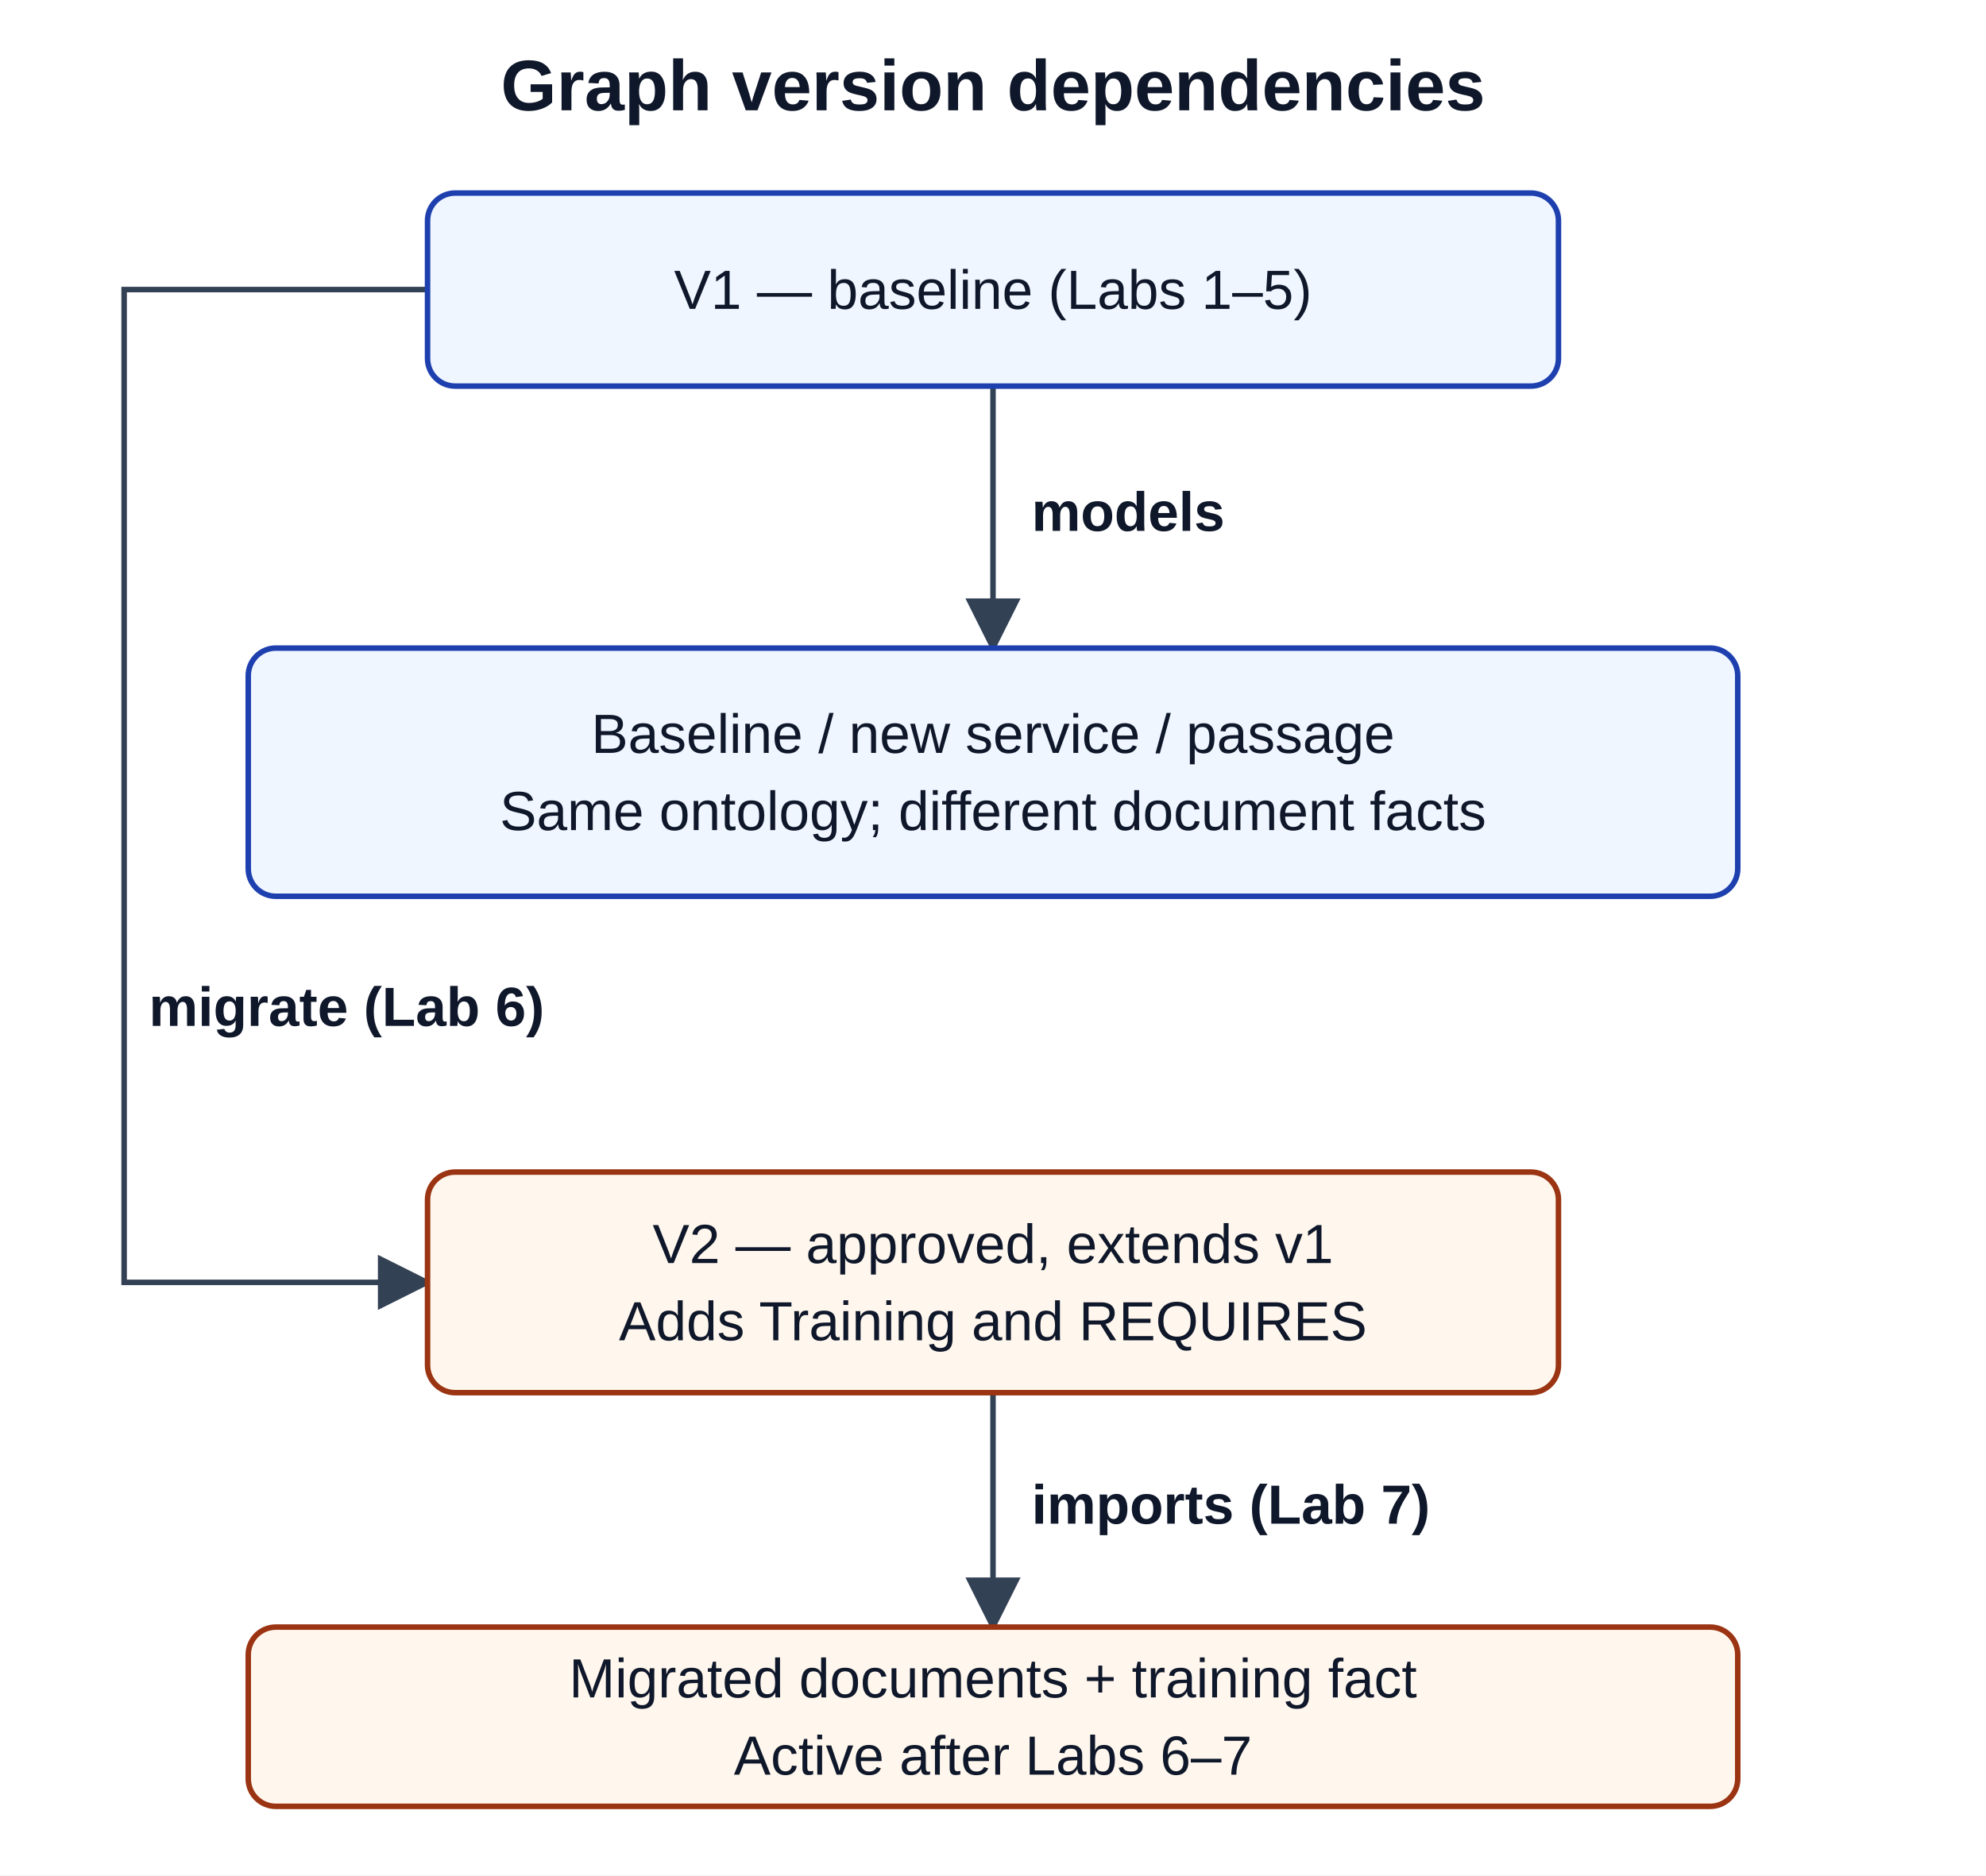
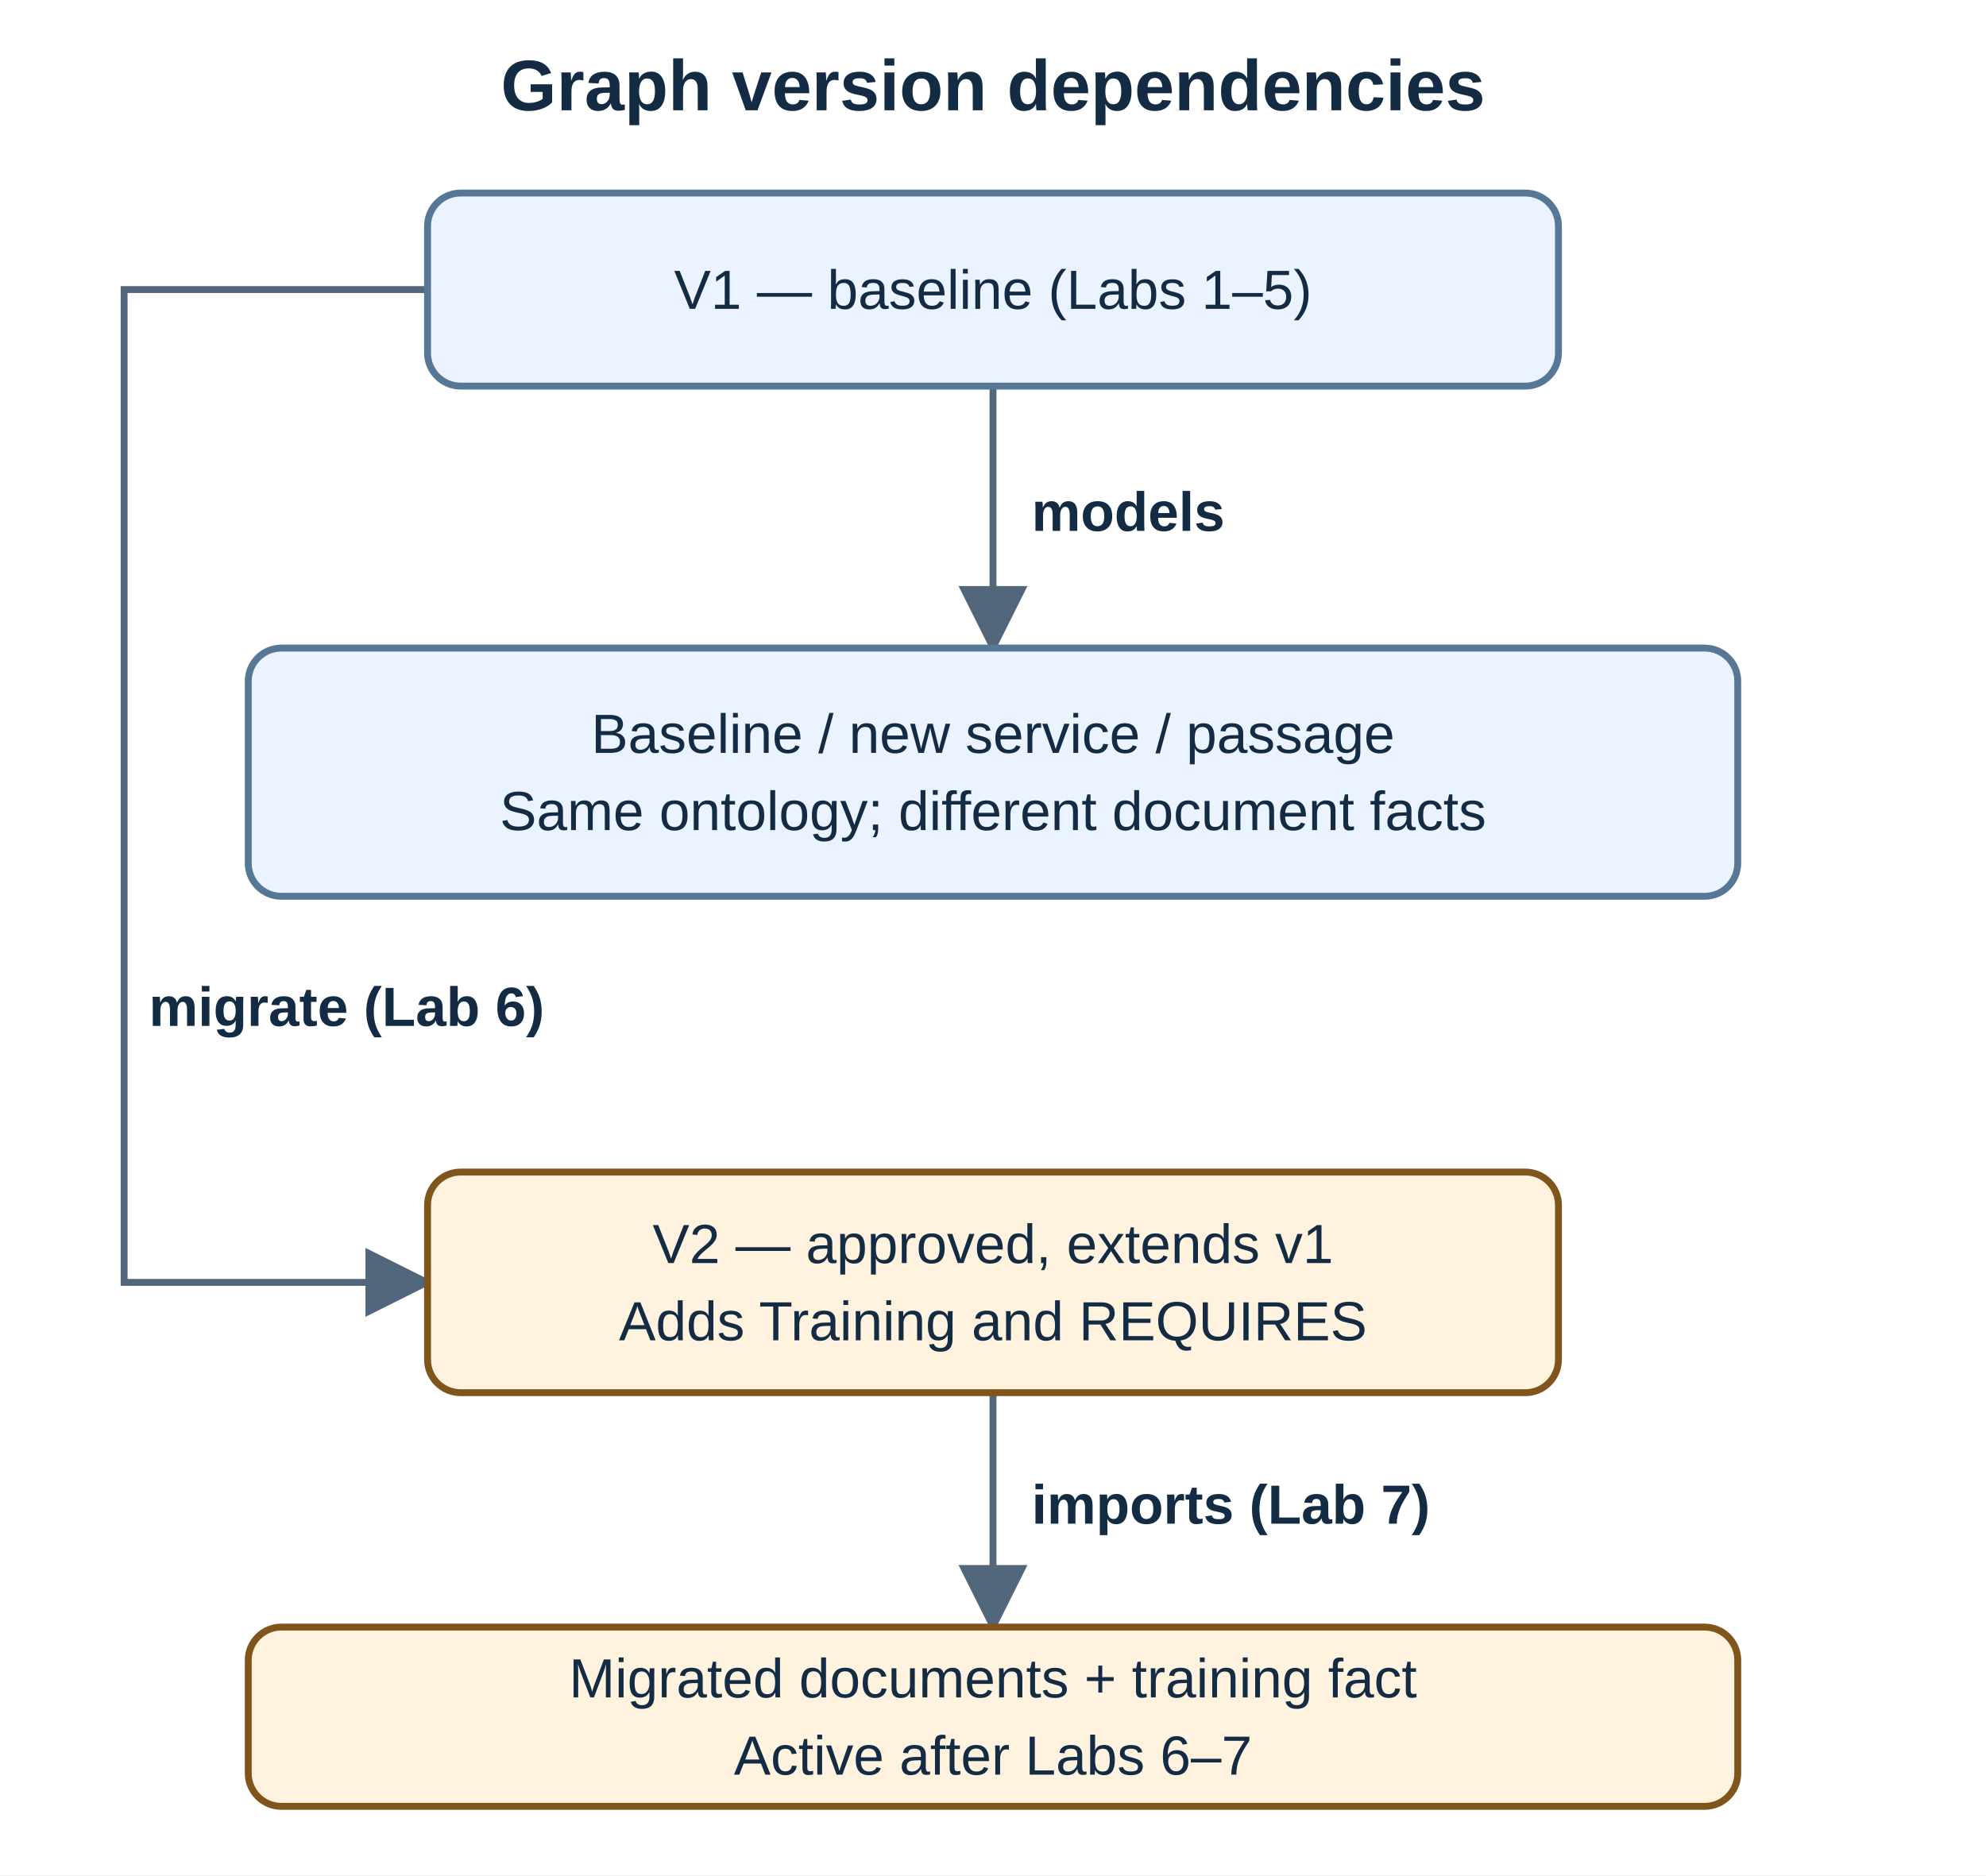
<svg xmlns="http://www.w3.org/2000/svg" width="720" height="680" viewBox="0 0 720 680" role="img" aria-labelledby="title desc">
  <defs>
    <marker id="arrow" markerWidth="10" markerHeight="10" refX="9" refY="5" orient="auto">
-       <path d="M0 0 L10 5 L0 10 Z" fill="#334155" />
+       <path d="M0 0 L10 5 L0 10 Z" fill="#52677b" />
    </marker>
  </defs>
-   <style>text{font-family:Arial,Helvetica,sans-serif;fill:#0f172a;font-size:20px} .heading{font-size:26px;font-weight:700}.label{font-size:20px;font-weight:700}</style>
+   <style>text{font-family:Arial,Helvetica,sans-serif;fill:#142c43;font-size:20px} .heading{font-size:26px;font-weight:700}.label{font-size:20px;font-weight:700}</style>
  <rect width="720" height="680" fill="#ffffff" />
  <text class="heading" x="360" y="40" text-anchor="middle">Graph version dependencies</text>
-   <path d="M360 140 L360 235" stroke="#334155" stroke-width="2" marker-end="url(#arrow)" fill="none" />
+   <path d="M360 140 L360 235" stroke="#52677b" stroke-width="2.5" marker-end="url(#arrow)" fill="none" />
  <rect x="368.0" y="170.5" width="220" height="30" fill="#ffffff" />
  <text class="label" x="374.0" y="192.5">models</text>
-   <path d="M155 105 L45 105 L45 465 L155 465" stroke="#334155" stroke-width="2" marker-end="url(#arrow)" fill="none" />
+   <path d="M155 105 L45 105 L45 465 L155 465" stroke="#52677b" stroke-width="2.5" marker-end="url(#arrow)" fill="none" />
  <rect x="48" y="350" width="220" height="30" fill="#ffffff" />
  <text class="label" x="54" y="372">migrate (Lab 6)</text>
-   <path d="M360 505 L360 590" stroke="#334155" stroke-width="2" marker-end="url(#arrow)" fill="none" />
+   <path d="M360 505 L360 590" stroke="#52677b" stroke-width="2.5" marker-end="url(#arrow)" fill="none" />
  <rect x="368.0" y="530.5" width="220" height="30" fill="#ffffff" />
  <text class="label" x="374.0" y="552.5">imports (Lab 7)</text>
-   <rect x="155" y="70" width="410" height="70" rx="10" fill="#eff6ff" stroke="#1e40af" stroke-width="2" />
+   <rect x="155" y="70" width="410" height="70" rx="12" fill="#eaf3ff" stroke="#567795" stroke-width="2.5" />
  <text x="360.0" y="112.0" text-anchor="middle">V1 — baseline (Labs 1–5)</text>
-   <rect x="90" y="235" width="540" height="90" rx="10" fill="#eff6ff" stroke="#1e40af" stroke-width="2" />
+   <rect x="90" y="235" width="540" height="90" rx="12" fill="#eaf3ff" stroke="#567795" stroke-width="2.5" />
  <text x="360.0" y="273.0" text-anchor="middle">Baseline / new service / passage</text>
  <text x="360.0" y="301.0" text-anchor="middle">Same ontology; different document facts</text>
-   <rect x="155" y="425" width="410" height="80" rx="10" fill="#fff7ed" stroke="#9a3412" stroke-width="2" />
+   <rect x="155" y="425" width="410" height="80" rx="12" fill="#fff3df" stroke="#80551b" stroke-width="2.5" />
  <text x="360.0" y="458.0" text-anchor="middle">V2 — approved, extends v1</text>
  <text x="360.0" y="486.0" text-anchor="middle">Adds Training and REQUIRES</text>
-   <rect x="90" y="590" width="540" height="65" rx="10" fill="#fff7ed" stroke="#9a3412" stroke-width="2" />
+   <rect x="90" y="590" width="540" height="65" rx="12" fill="#fff3df" stroke="#80551b" stroke-width="2.5" />
  <text x="360.0" y="615.5" text-anchor="middle">Migrated documents + training fact</text>
  <text x="360.0" y="643.5" text-anchor="middle">Active after Labs 6–7</text>
</svg>
